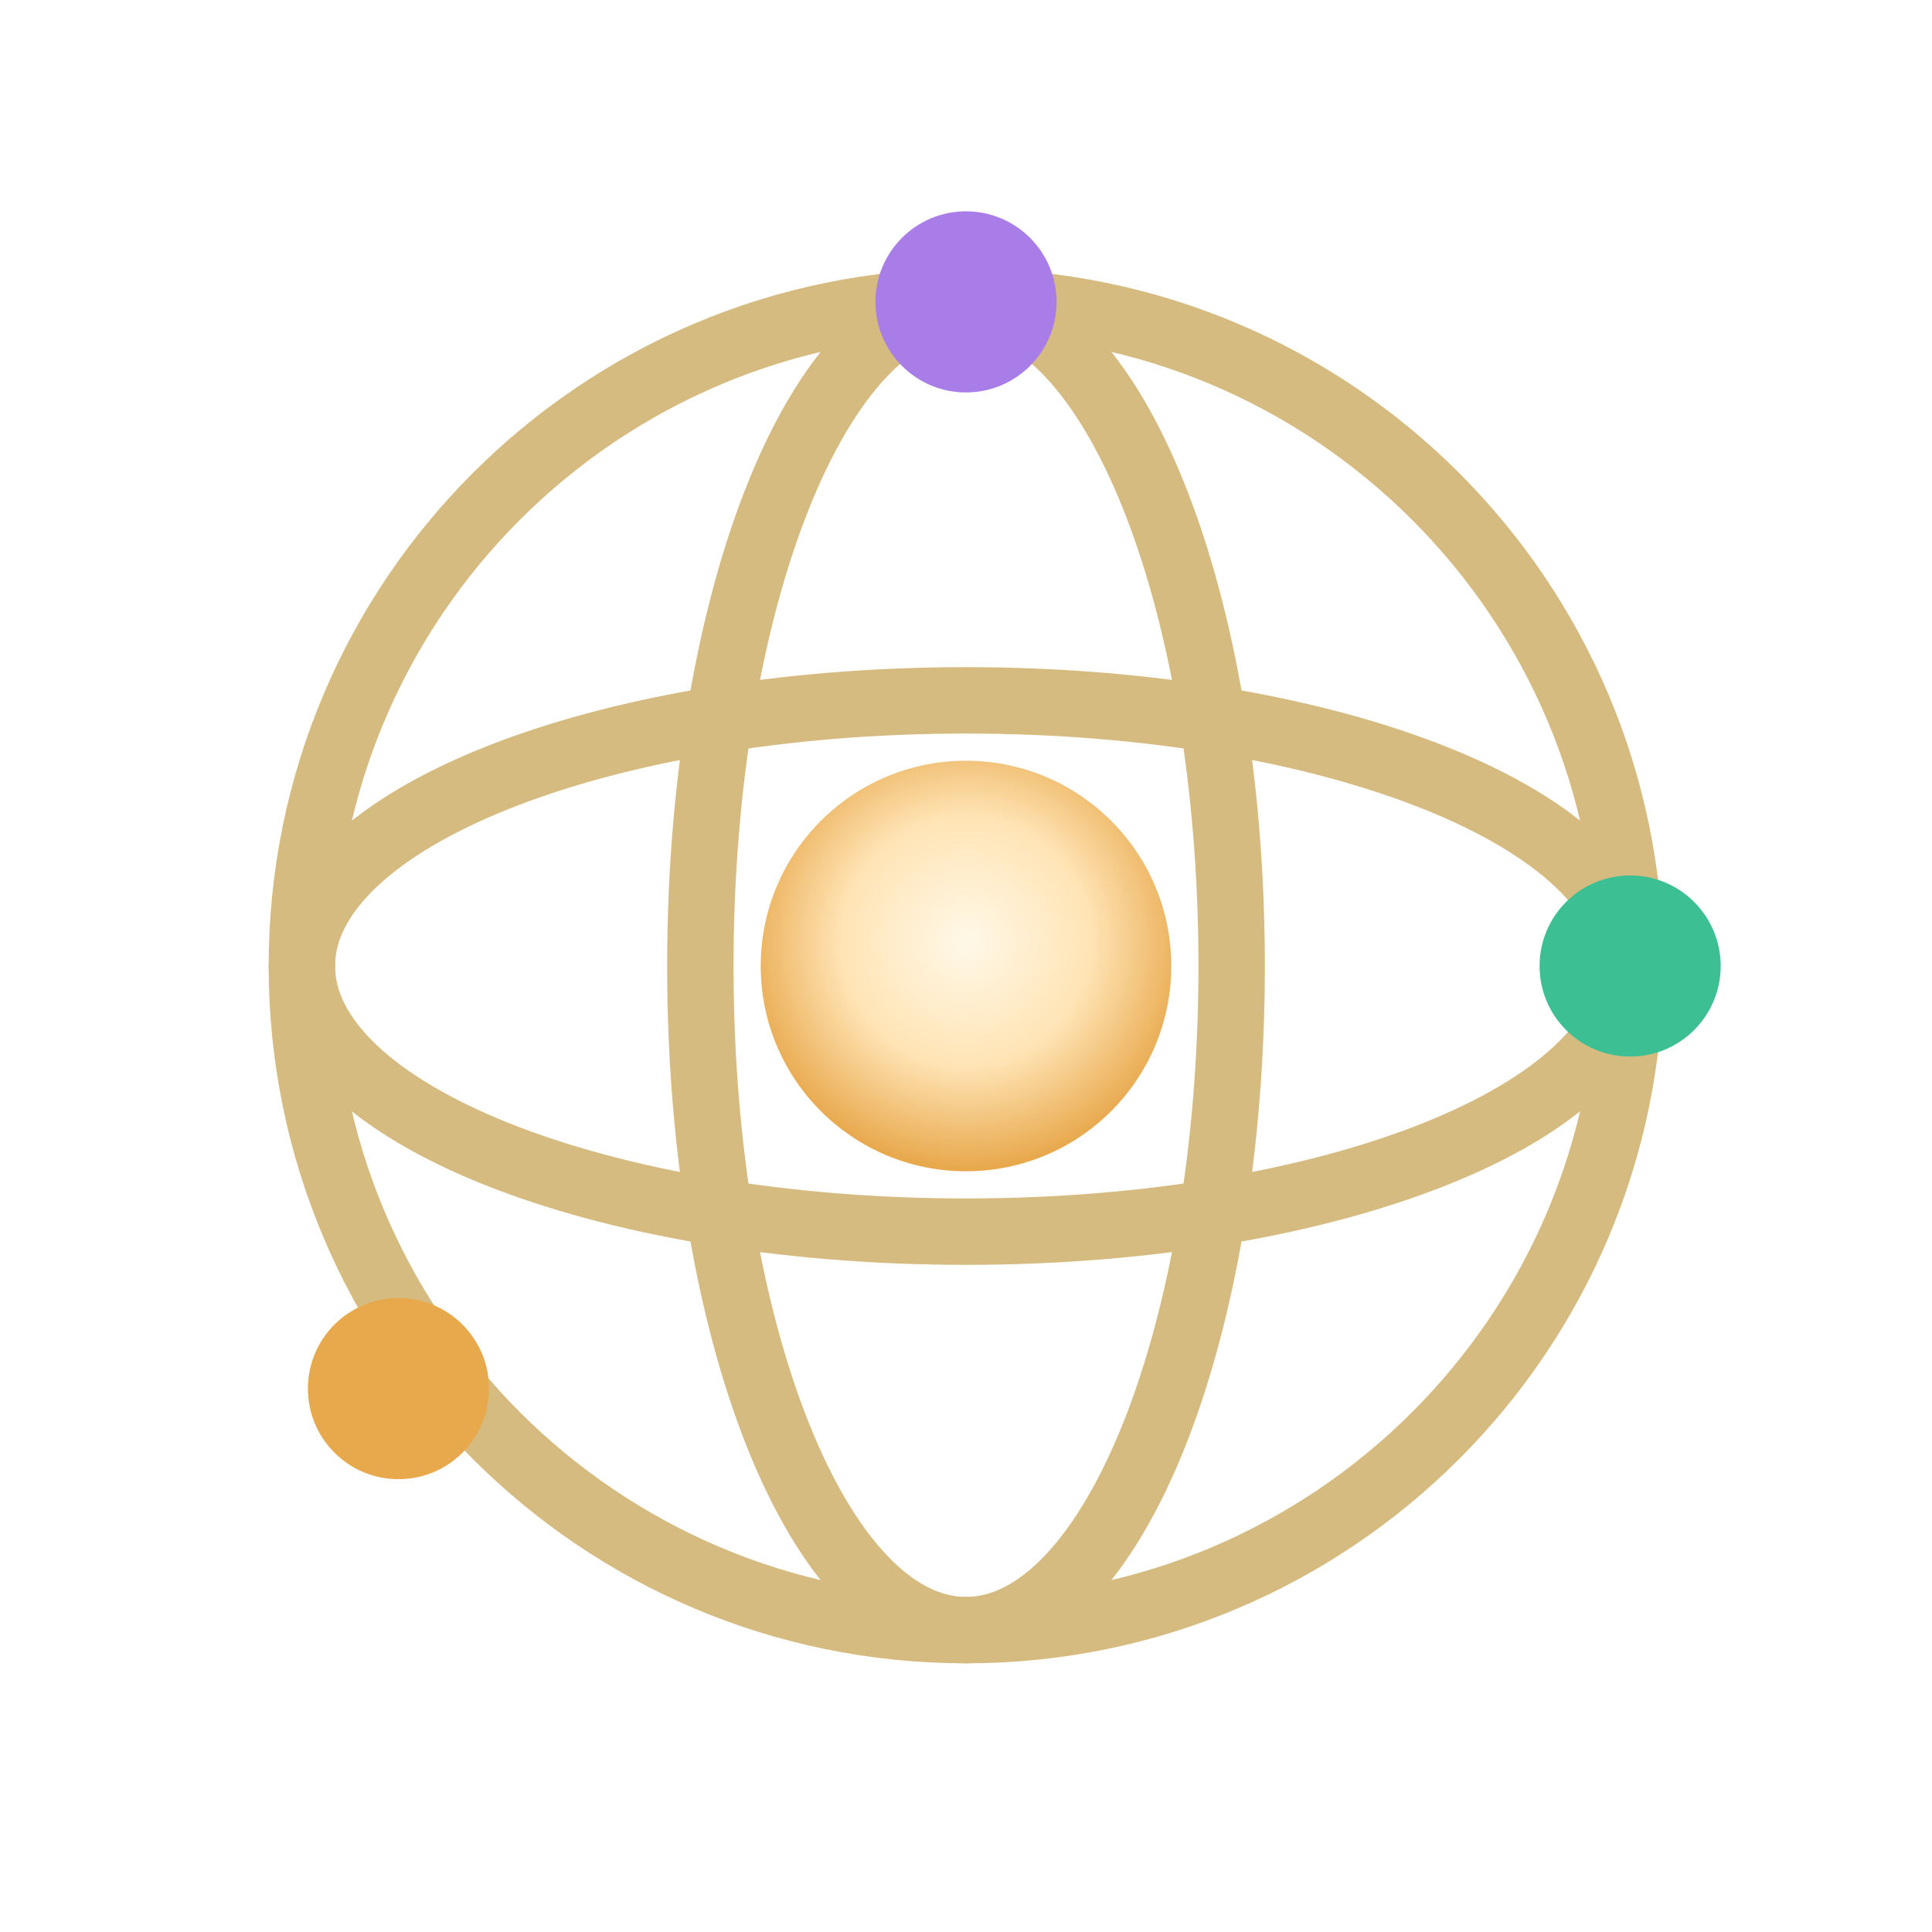
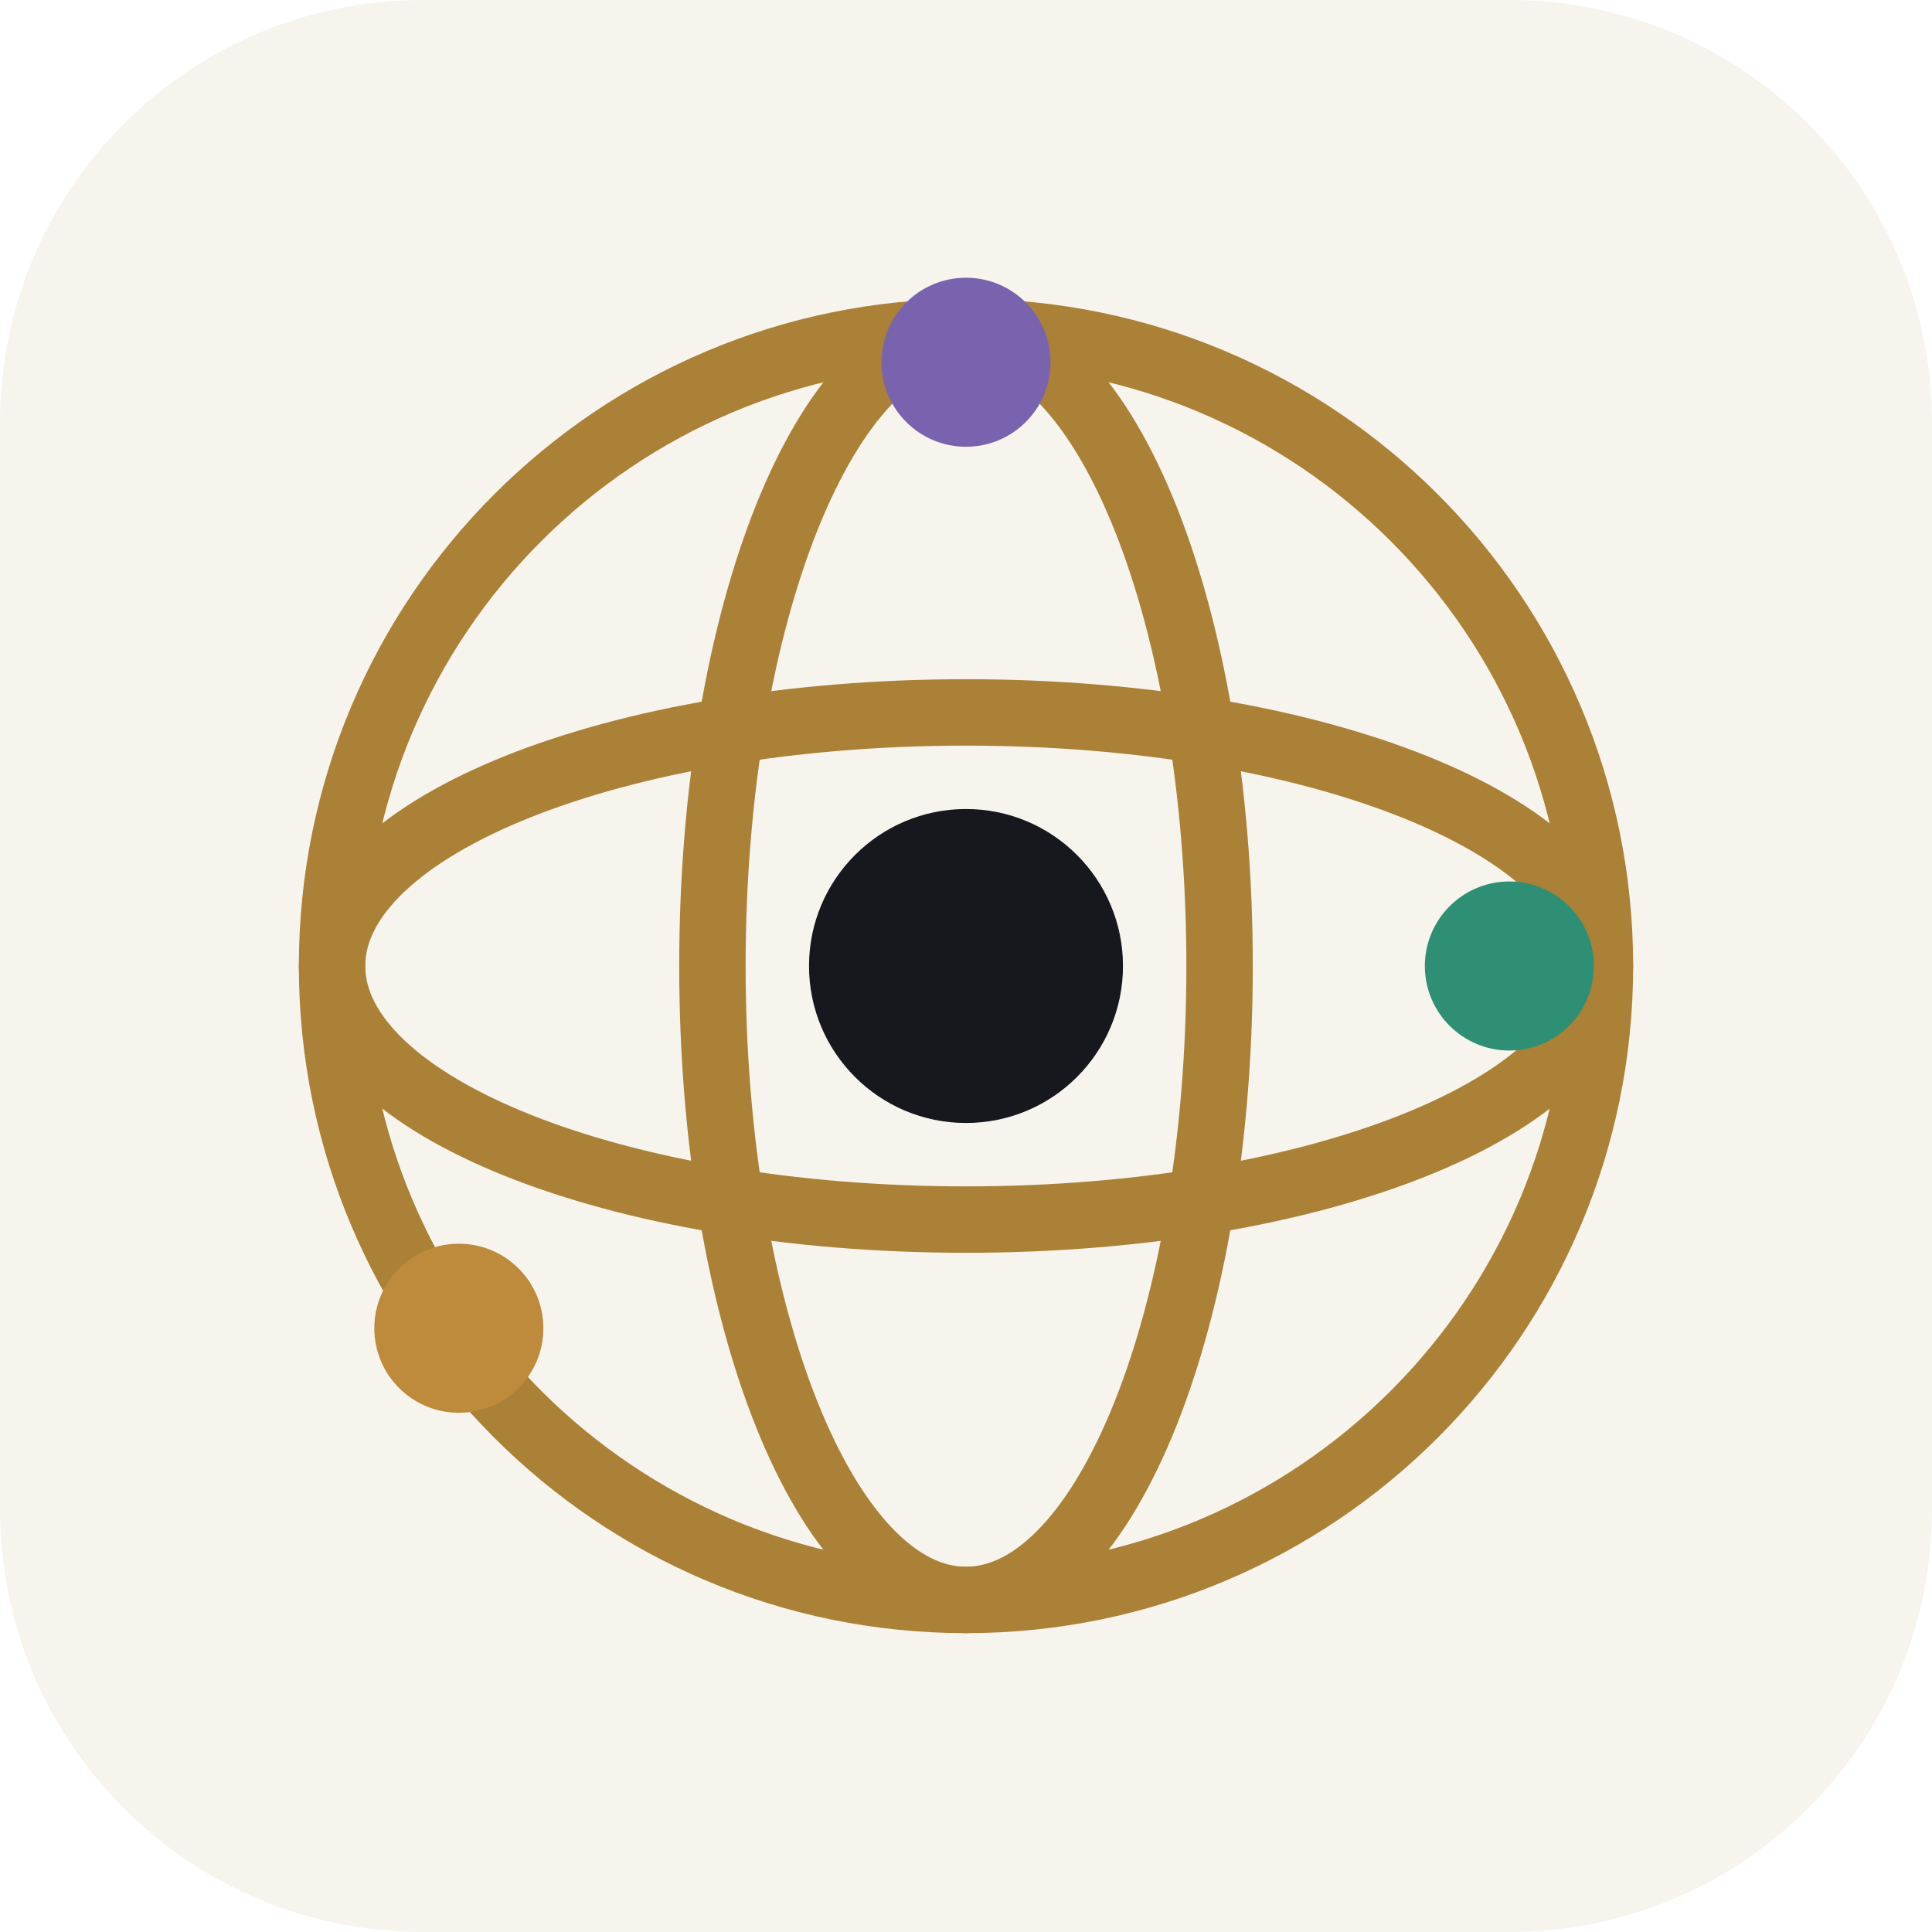
<svg xmlns="http://www.w3.org/2000/svg" viewBox="0 0 32 32">
-   <defs>
-     <radialGradient id="c" cx="50%" cy="44%" r="55%">
-       <stop offset="0%" stop-color="#FFF8E8" />
-       <stop offset="55%" stop-color="#FFE4B5" />
-       <stop offset="100%" stop-color="#E8A94D" />
-     </radialGradient>
-   </defs>
-   <g fill="none" stroke="#D4B87A" stroke-width="1.1" opacity="0.95">
-     <circle cx="16" cy="16" r="11" />
-     <ellipse cx="16" cy="16" rx="11" ry="4.4" />
-     <ellipse cx="16" cy="16" rx="4.4" ry="11" />
+   <rect width="32" height="32" rx="7" fill="#F7F4ED" />
+   <g fill="none" stroke="#A67C2E" stroke-width="1.1" opacity="0.95">
+     <circle cx="16" cy="16" r="10.5" />
+     <ellipse cx="16" cy="16" rx="10.5" ry="4.2" />
+     <ellipse cx="16" cy="16" rx="4.2" ry="10.5" />
  </g>
-   <circle cx="16" cy="16" r="3.4" fill="url(#c)" />
-   <circle cx="27" cy="16" r="1.5" fill="#3DBF94" />
-   <circle cx="16" cy="5" r="1.5" fill="#A97DE8" />
-   <circle cx="6.6" cy="23" r="1.5" fill="#E8A94D" />
+   <circle cx="16" cy="16" r="2.6" fill="#17181D" />
+   <circle cx="25" cy="16" r="1.4" fill="#2E8F74" />
+   <circle cx="16" cy="6" r="1.4" fill="#7A63AE" />
+   <circle cx="7.6" cy="22" r="1.4" fill="#BE8A3C" />
</svg>
